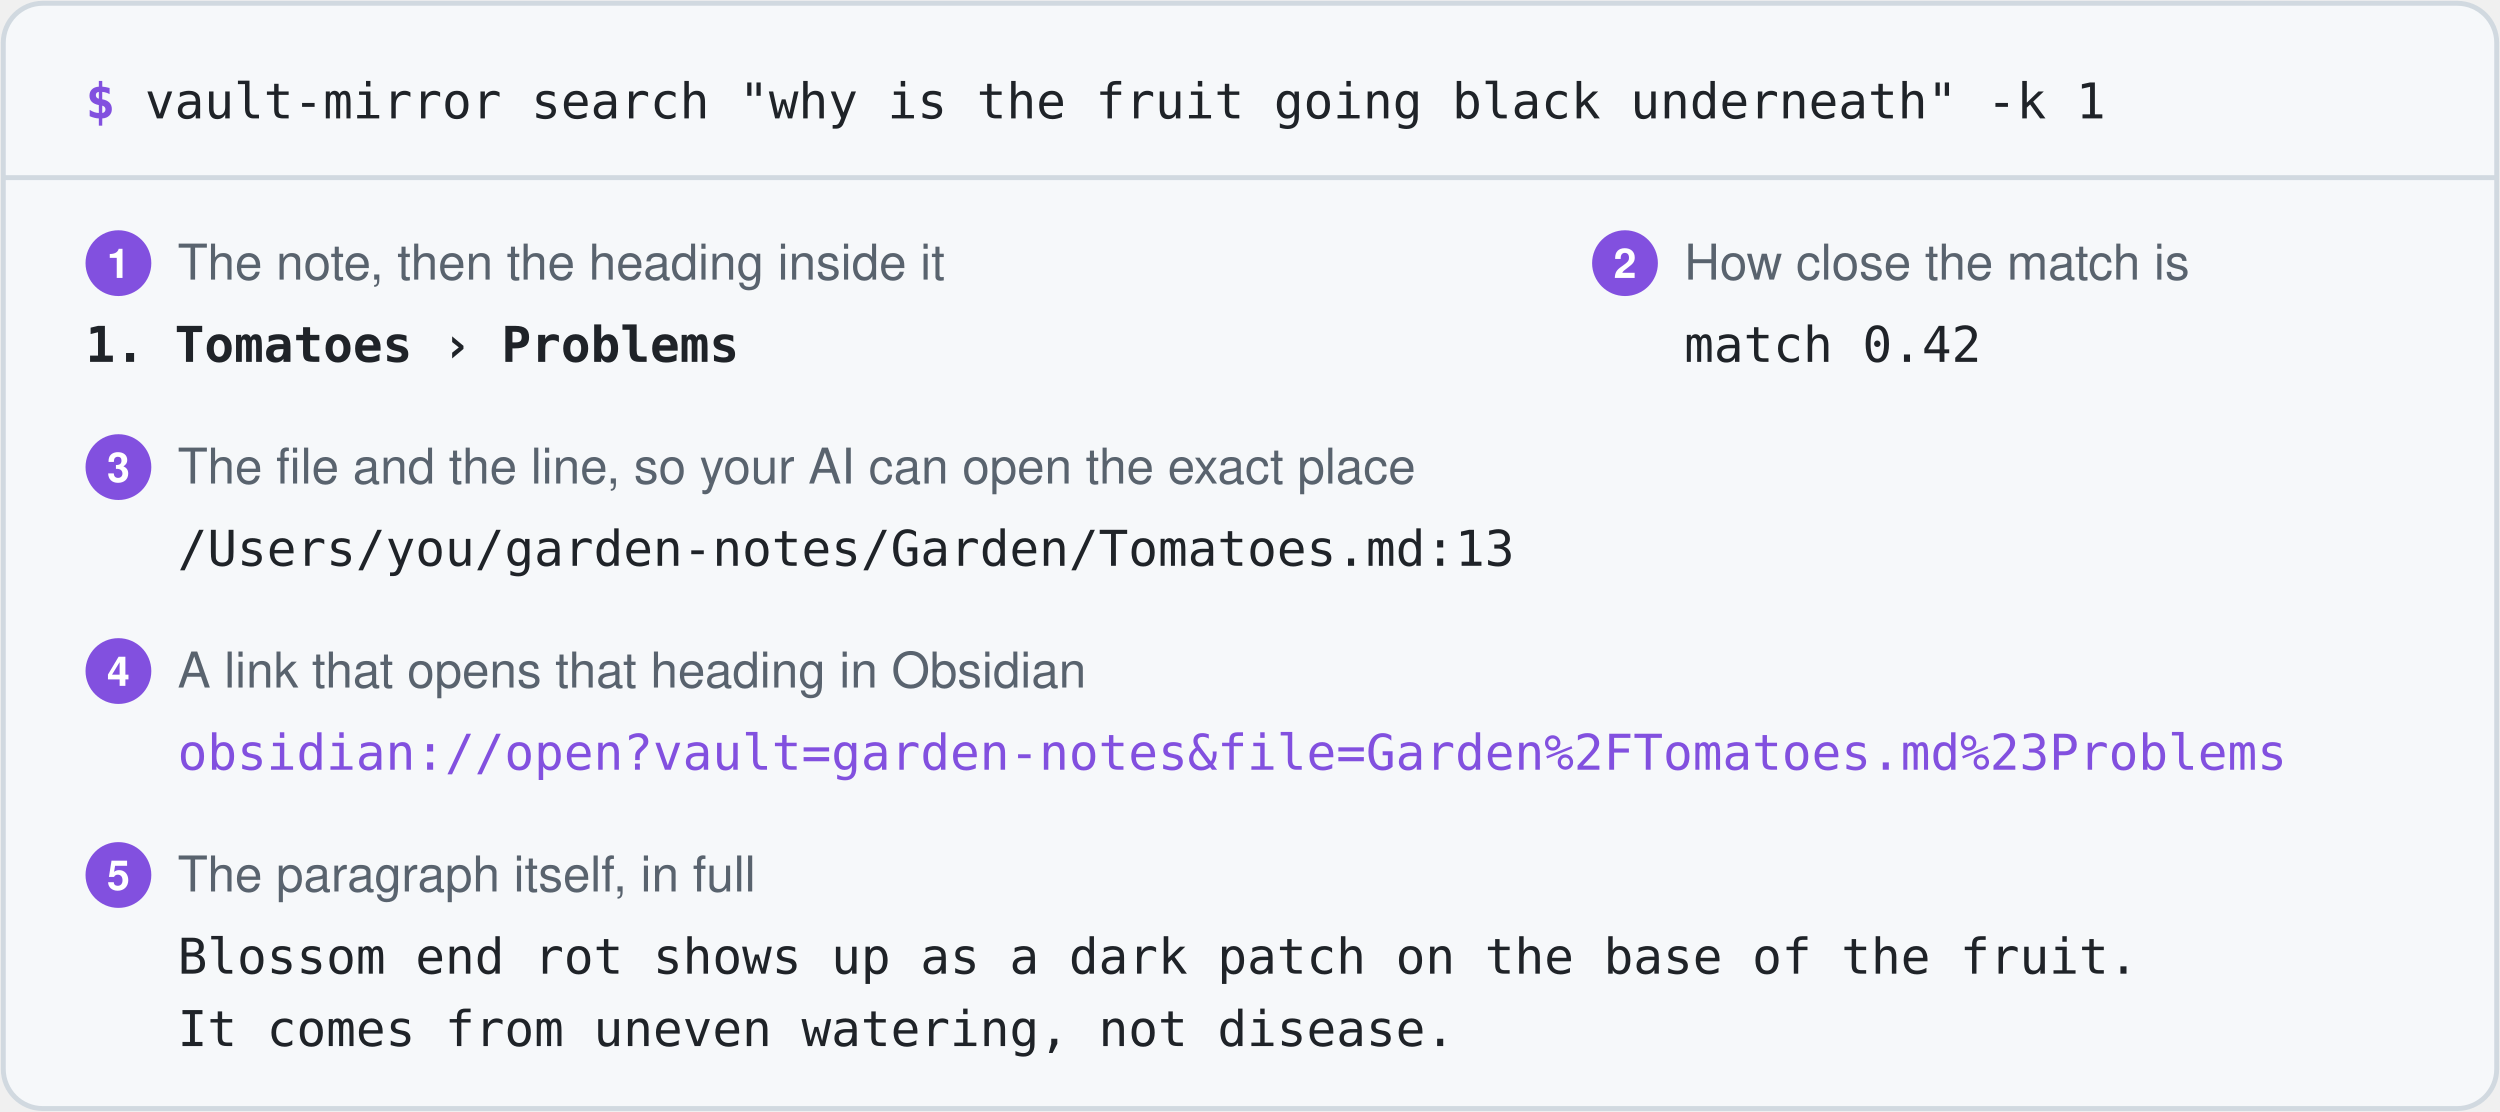
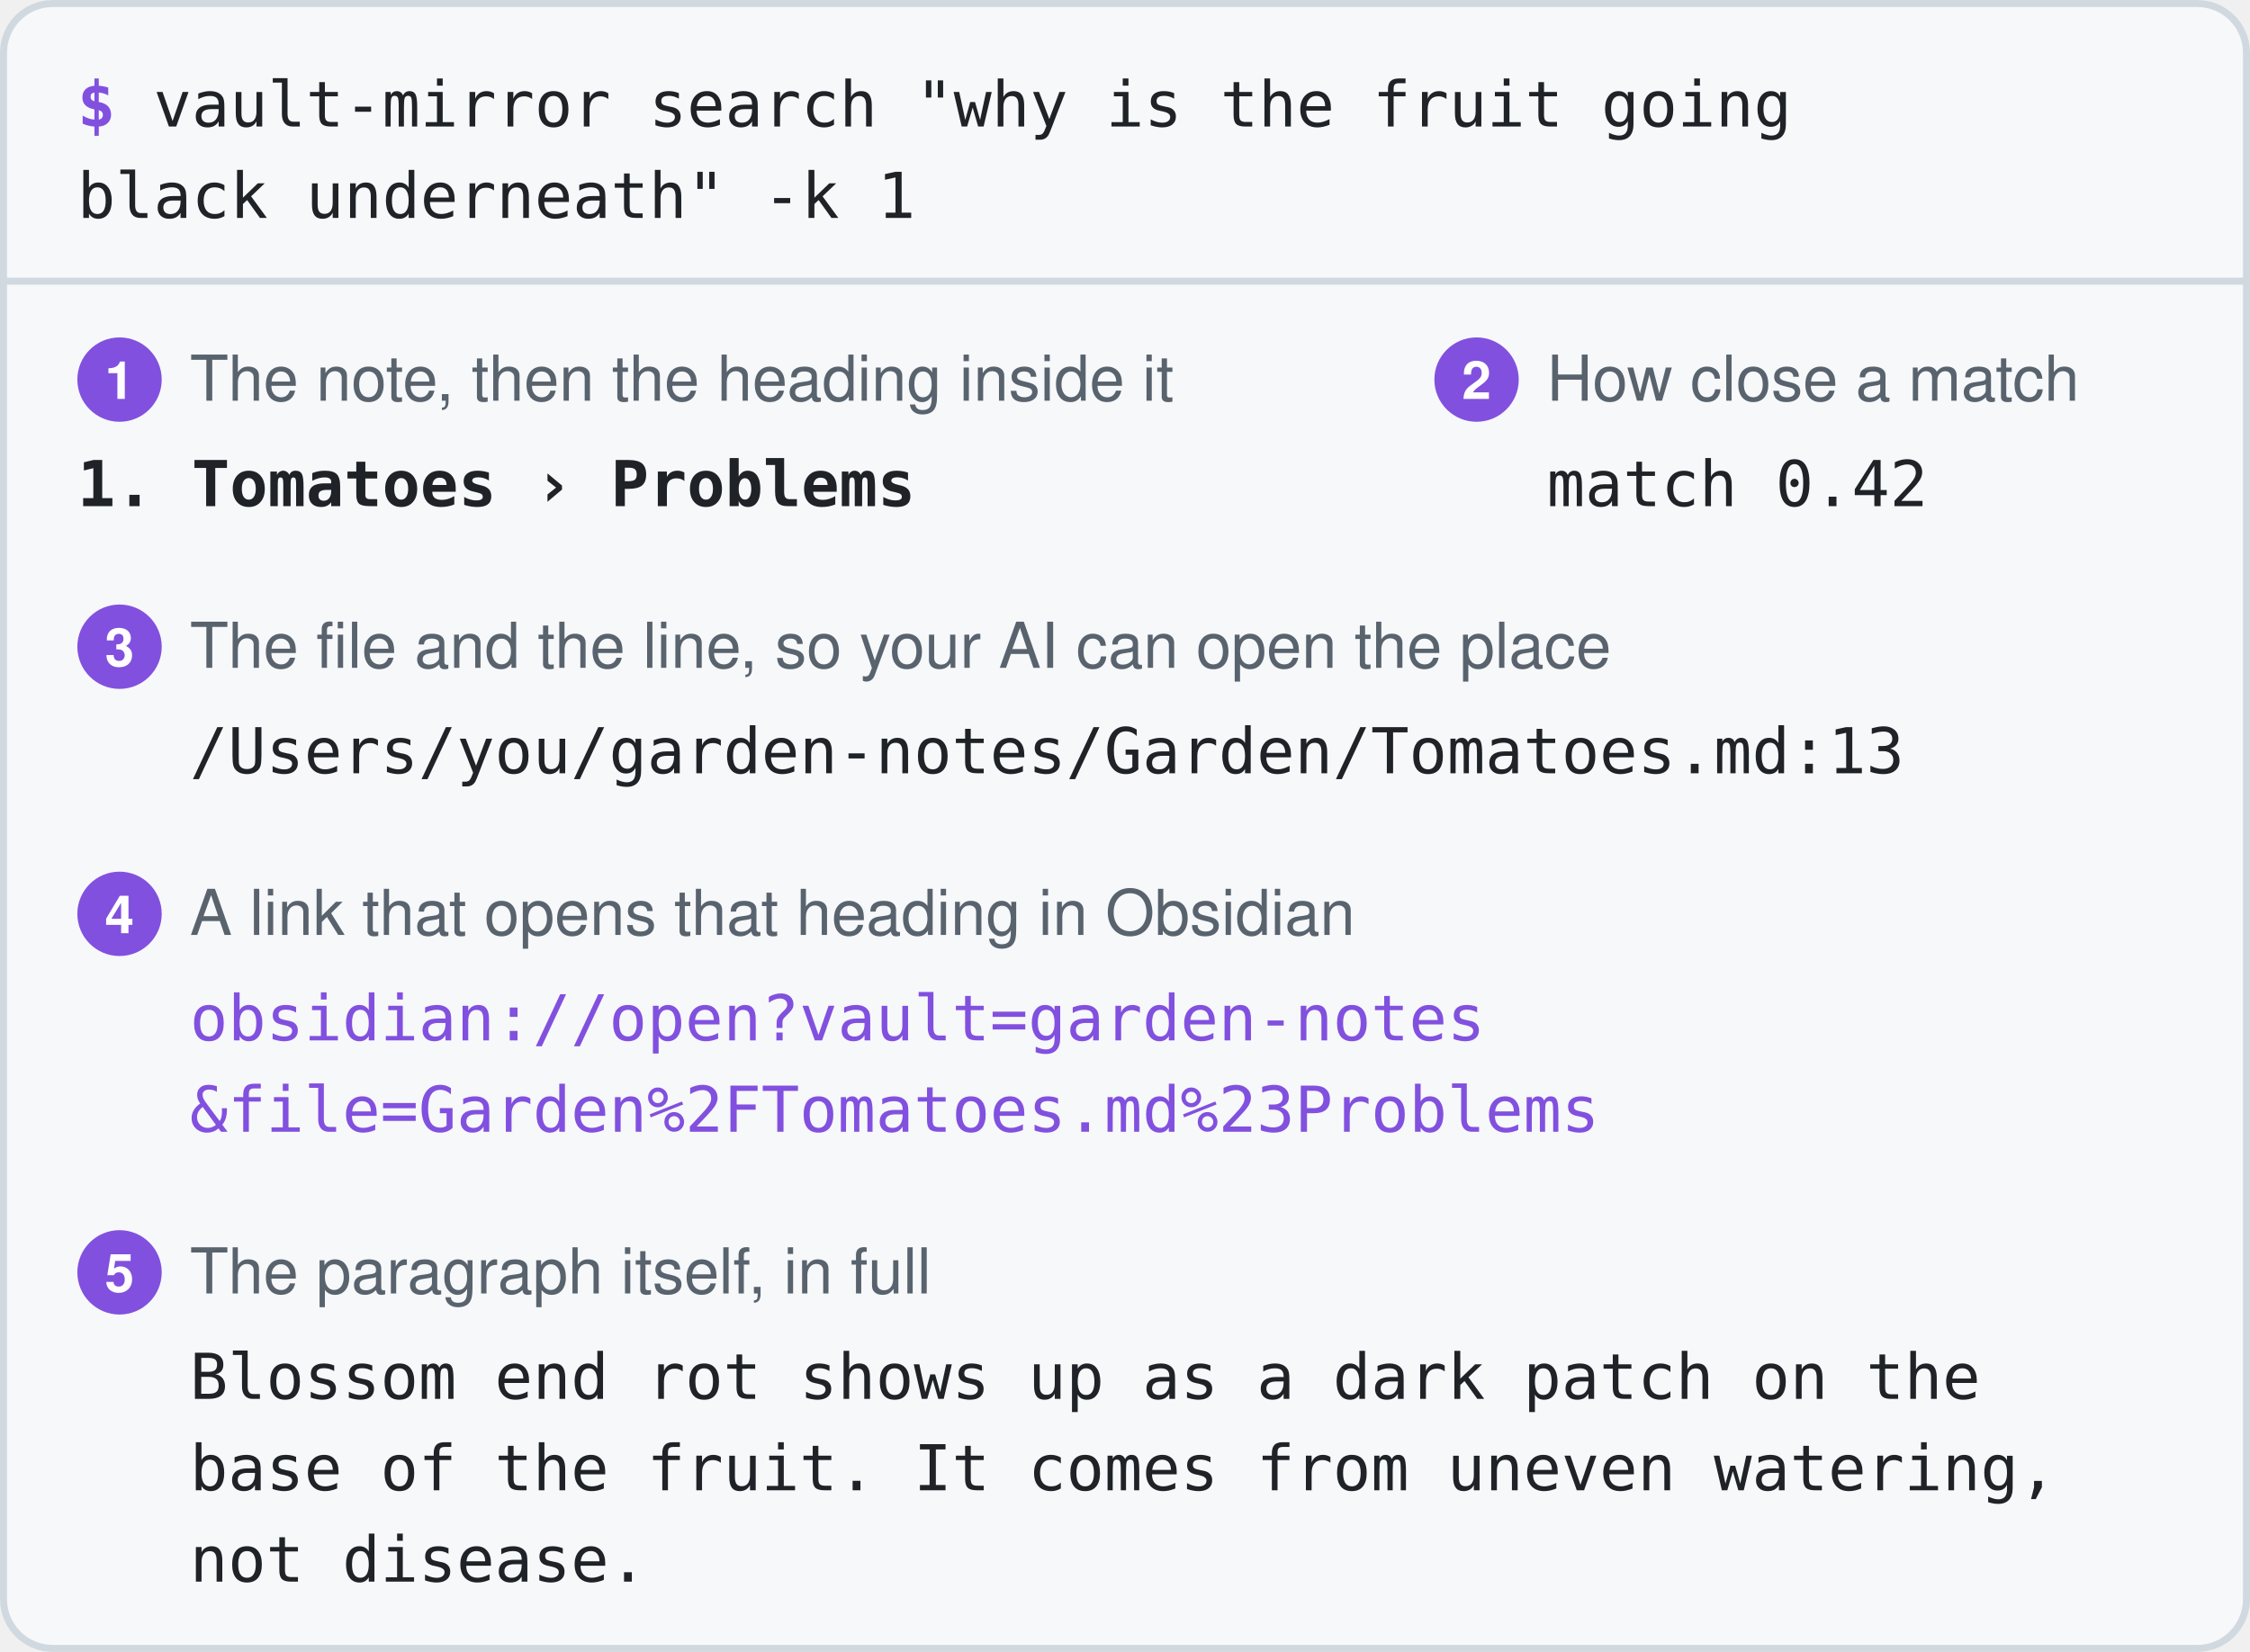
- <svg xmlns="http://www.w3.org/2000/svg" viewBox="0 0 760 338" role="img" aria-labelledby="t d" font-family="ui-sans-serif, -apple-system, 'Segoe UI', Helvetica, Arial, sans-serif">
-   <rect x="1" y="1" width="758" height="336" rx="12" fill="#f6f8fa" stroke="#d1d9e0" stroke-width="1.5" />
-   <g font-family="ui-monospace, SFMono-Regular, Menlo, Consolas, monospace" font-size="15">
-     <text x="26" y="36" fill="#1f2328">
-       <tspan fill="#8250df" font-weight="700">$</tspan> vault-mirror search "why is the fruit going black underneath" -k 1</text>
+ <svg xmlns="http://www.w3.org/2000/svg" viewBox="0 0 640 470" role="img" aria-labelledby="t d" font-family="ui-sans-serif, -apple-system, 'Segoe UI', Helvetica, Arial, sans-serif">
+   <rect x="1" y="1" width="638" height="468" rx="14" fill="#f6f8fa" stroke="#d1d9e0" stroke-width="2" />
+   <g font-family="ui-monospace, SFMono-Regular, Menlo, Consolas, monospace" font-size="18" fill="#1f2328">
+     <text x="22" y="36">
+       <tspan fill="#8250df" font-weight="700">$</tspan> vault-mirror search "why is the fruit going</text>
+     <text x="22" y="62">  black underneath" -k 1</text>
  </g>
-   <path d="M1 54h758" stroke="#d1d9e0" stroke-width="1.5" />
+   <path d="M1 80h638" stroke="#d1d9e0" stroke-width="2" />
  <g fill="#8250df">
-     <circle cx="36" cy="80" r="10" />
-     <circle cx="494" cy="80" r="10" />
-     <circle cx="36" cy="142" r="10" />
-     <circle cx="36" cy="204" r="10" />
-     <circle cx="36" cy="266" r="10" />
+     <circle cx="34" cy="108" r="12" />
+     <circle cx="420" cy="108" r="12" />
+     <circle cx="34" cy="184" r="12" />
+     <circle cx="34" cy="260" r="12" />
+     <circle cx="34" cy="362" r="12" />
  </g>
-   <g fill="#ffffff" font-size="12.5" font-weight="700" text-anchor="middle">
-     <text x="36" y="84.5">1</text>
-     <text x="494" y="84.5">2</text>
-     <text x="36" y="146.5">3</text>
-     <text x="36" y="208.5">4</text>
-     <text x="36" y="270.5">5</text>
+   <g fill="#ffffff" font-size="15" font-weight="700" text-anchor="middle">
+     <text x="34" y="113.5">1</text>
+     <text x="420" y="113.5">2</text>
+     <text x="34" y="189.5">3</text>
+     <text x="34" y="265.5">4</text>
+     <text x="34" y="367.5">5</text>
  </g>
-   <g fill="#59636e" font-size="15">
-     <text x="54" y="85">The note, then the heading inside it</text>
-     <text x="512" y="85">How close the match is</text>
-     <text x="54" y="147">The file and the line, so your AI can open the exact place</text>
-     <text x="54" y="209">A link that opens that heading in Obsidian</text>
-     <text x="54" y="271">The paragraph itself, in full</text>
+   <g fill="#59636e" font-size="18">
+     <text x="54" y="114">The note, then the heading inside it</text>
+     <text x="440" y="114">How close a match</text>
+     <text x="54" y="190">The file and the line, so your AI can open the place</text>
+     <text x="54" y="266">A link that opens that heading in Obsidian</text>
+     <text x="54" y="368">The paragraph itself, in full</text>
  </g>
-   <g font-family="ui-monospace, SFMono-Regular, Menlo, Consolas, monospace" font-size="15" fill="#1f2328">
-     <text x="26" y="110" font-weight="700">1. Tomatoes  ›  Problems</text>
-     <text x="512" y="110">match 0.42</text>
-     <text x="54" y="172">/Users/you/garden-notes/Garden/Tomatoes.md:13</text>
-     <text x="54" y="234" fill="#8250df">obsidian://open?vault=garden-notes&amp;file=Garden%2FTomatoes.md%23Problems</text>
-     <text x="54" y="296">Blossom end rot shows up as a dark patch on the base of the fruit.</text>
-     <text x="54" y="318">It comes from uneven watering, not disease.</text>
+   <g font-family="ui-monospace, SFMono-Regular, Menlo, Consolas, monospace" font-size="18" fill="#1f2328">
+     <text x="22" y="144" font-weight="700">1. Tomatoes  ›  Problems</text>
+     <text x="440" y="144">match 0.42</text>
+     <text x="54" y="220">/Users/you/garden-notes/Garden/Tomatoes.md:13</text>
+     <g fill="#8250df">
+       <text x="54" y="296">obsidian://open?vault=garden-notes</text>
+       <text x="54" y="322">&amp;file=Garden%2FTomatoes.md%23Problems</text>
+     </g>
+     <text x="54" y="398">Blossom end rot shows up as a dark patch on the</text>
+     <text x="54" y="424">base of the fruit. It comes from uneven watering,</text>
+     <text x="54" y="450">not disease.</text>
  </g>
</svg>
